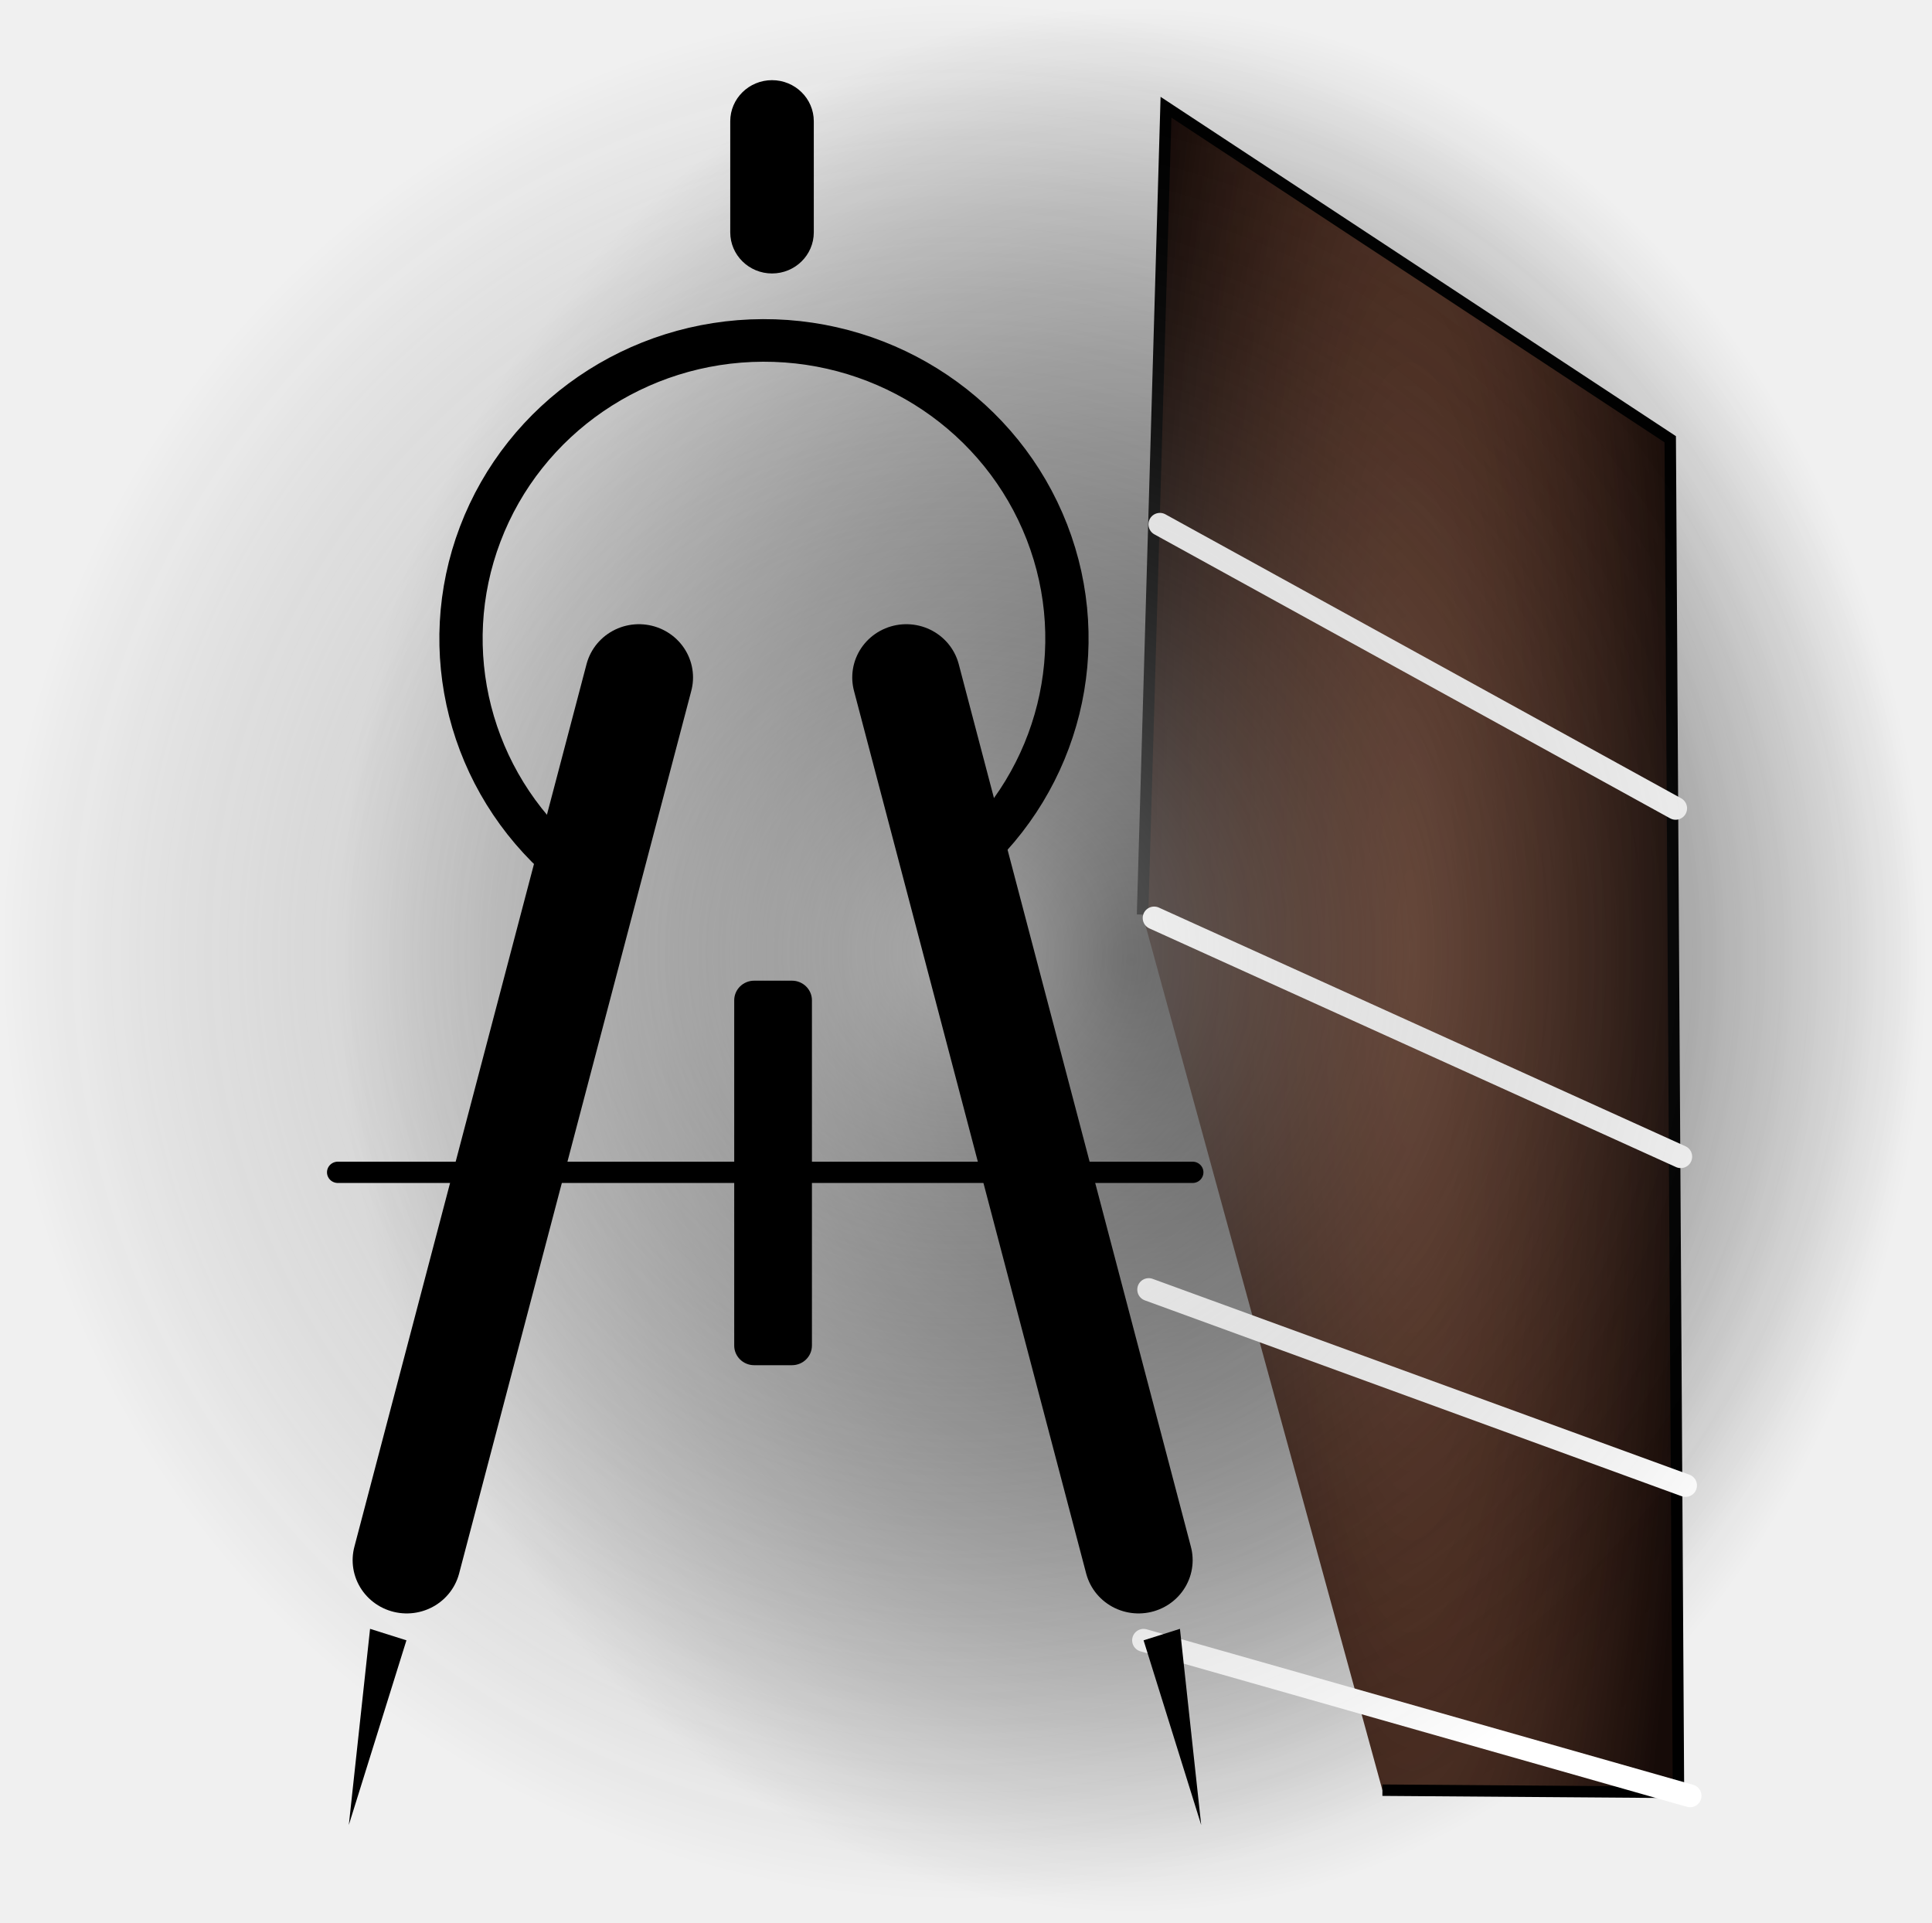
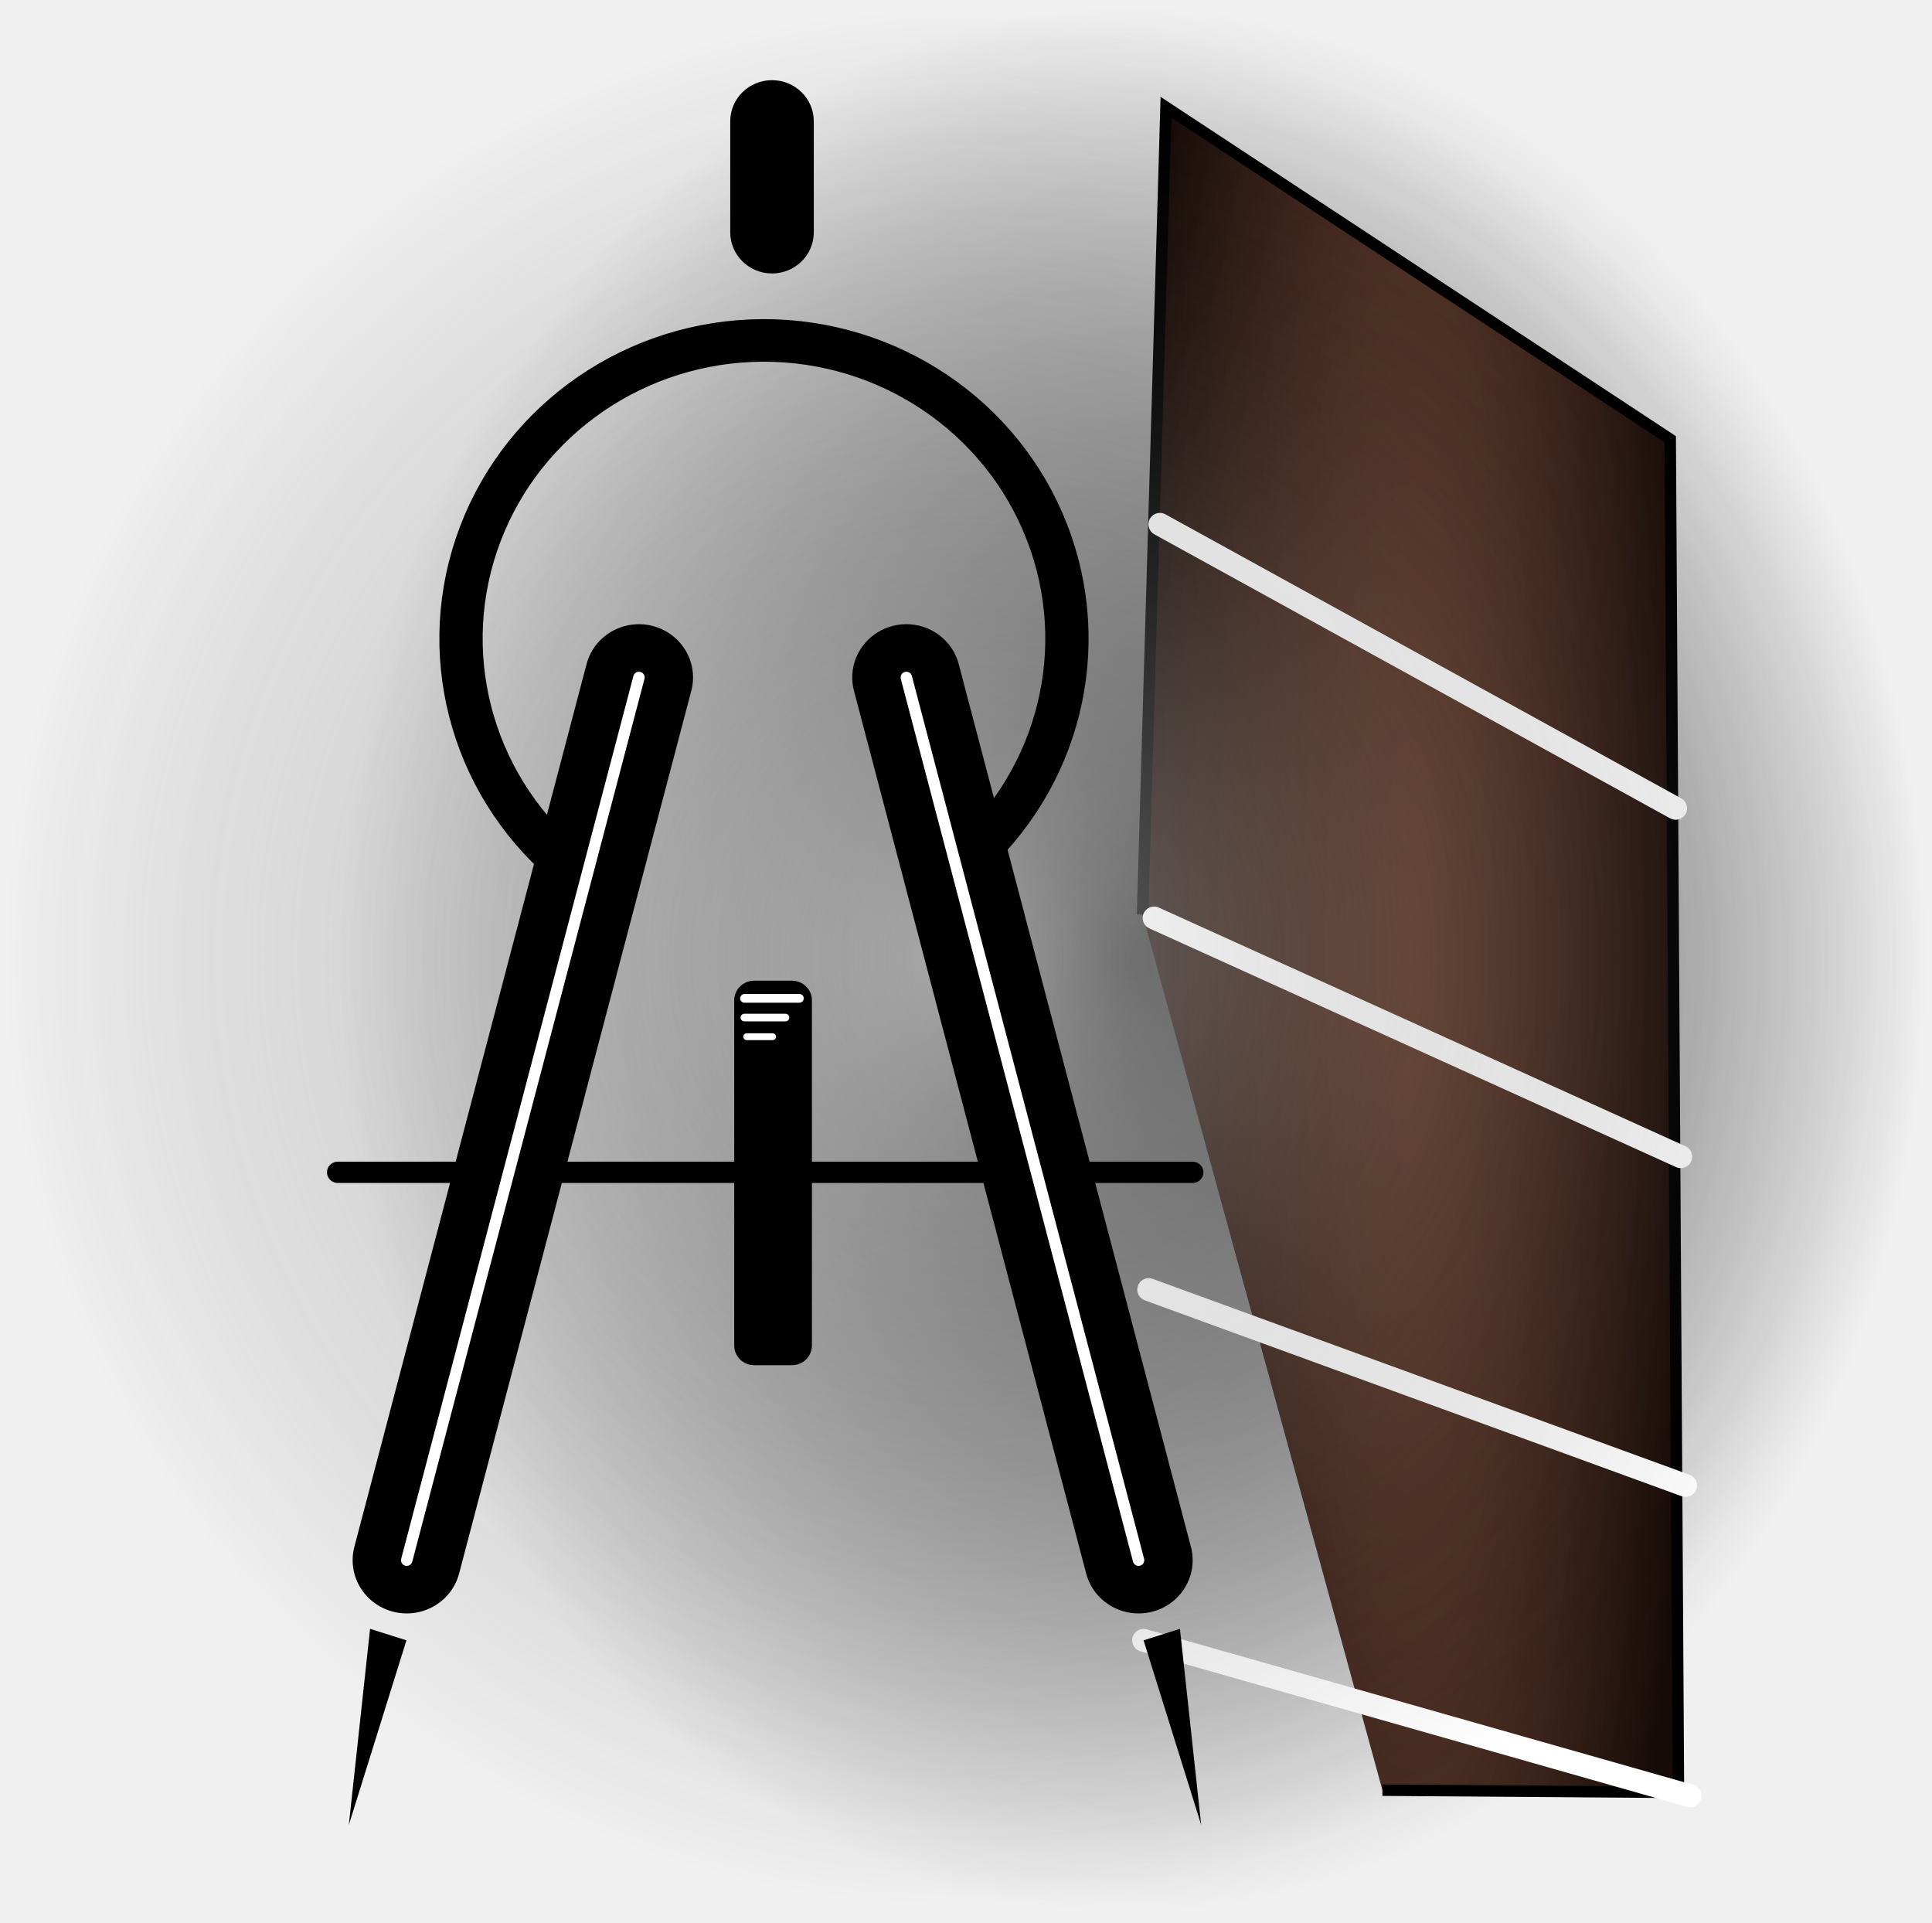
<svg xmlns="http://www.w3.org/2000/svg" xmlns:xlink="http://www.w3.org/1999/xlink" height="168.088mm" preserveAspectRatio="xMidYMid meet" viewBox="0 0 168.948 168.088" width="168.948mm" version="1.1" id="svg1273">
  <defs id="defs1277">
    <linearGradient id="linearGradient8779">
      <stop style="stop-color:#ffffff;stop-opacity:1" offset="0" id="stop8775" />
      <stop style="stop-color:#000000;stop-opacity:0;" offset="1" id="stop8777" />
    </linearGradient>
    <linearGradient id="linearGradient7161">
      <stop style="stop-color:#000000;stop-opacity:0.78" offset="0" id="stop7157" />
      <stop style="stop-color:#000000;stop-opacity:0;" offset="1" id="stop7159" />
    </linearGradient>
    <linearGradient id="linearGradient3179">
      <stop style="stop-color:#501a03;stop-opacity:0.733" offset="0" id="stop3177" />
      <stop style="stop-color:#160b08;stop-opacity:1;" offset="1" id="stop3175" />
    </linearGradient>
    <radialGradient xlink:href="#linearGradient3179" id="radialGradient3181" cx="134.44" cy="84.028" fx="134.44" fy="84.028" r="24.44" gradientTransform="matrix(1.02403,-0.00162687,0.00891138,5.609237,-15.06819,-387.92)" gradientUnits="userSpaceOnUse" />
    <radialGradient xlink:href="#linearGradient7161" id="radialGradient7165" cx="84.43" cy="83.359" fx="84.43" fy="83.359" r="84.43" gradientTransform="matrix(0.8242431,0,0,0.9873099,29.34443,1.619302)" gradientUnits="userSpaceOnUse" />
-     <radialGradient xlink:href="#linearGradient8779" id="radialGradient8781" cx="83.984" cy="83.222" fx="83.984" fy="83.222" r="84.106" gradientTransform="matrix(1,0,0,0.9894137,0,0.8810158)" gradientUnits="userSpaceOnUse" />
+     <radialGradient xlink:href="#linearGradient8779" id="radialGradient8781" cx="83.984" cy="83.222" fx="83.984" fy="83.222" r="84.106" gradientTransform="matrix(1,0,0,0.9894137,0.2695955,1.330269)" gradientUnits="userSpaceOnUse" />
  </defs>
  <ellipse style="fill:url(#radialGradient7165);fill-opacity:1;stroke:none;stroke-width:6.863;stroke-linecap:round;stroke-linejoin:round;stroke-miterlimit:4;stroke-dasharray:none;stroke-opacity:1" id="path7075" cx="98.935" cy="83.92" rx="69.591" ry="83.359" />
  <path d="M 101.963,9.377 146.057,38.406 146.777,156.717 120.888,156.524 99.912,79.968 Z" fill="#160b08" fill-opacity="1" id="Fretboard" stroke="none" style="fill:url(#radialGradient3181);fill-opacity:1;stroke:none;stroke-width:1;stroke-linejoin:round;stroke-miterlimit:4;stroke-dasharray:none;stroke-opacity:1" />
  <path style="fill:none;stroke:#000000;stroke-width:1;stroke-linecap:butt;stroke-linejoin:miter;stroke-opacity:1;stroke-miterlimit:4;stroke-dasharray:none" d="m 99.912,79.968 2.051,-70.591 44.094,29.029 0.72,118.311 -25.888,-0.193" id="path8669" />
  <path d="m 101.43,45.845 45.099,24.83 z" fill="none" id="Fret 1" stroke="#ffffff" stroke-opacity="1" stroke-width="0.5" style="stroke-width:2;stroke-linecap:round;stroke-linejoin:round;stroke-miterlimit:4;stroke-dasharray:none" />
  <path d="m 100.927,80.266 46.048,20.866 z" fill="none" id="Fret 2" stroke="#ffffff" stroke-opacity="1" stroke-width="0.5" style="stroke-width:2;stroke-linecap:round;stroke-linejoin:round;stroke-miterlimit:4;stroke-dasharray:none" />
  <path d="m 100.452,112.756 46.943,17.125 z" fill="none" id="Fret 3" stroke="#ffffff" stroke-opacity="1" stroke-width="0.5" style="stroke-width:2;stroke-linecap:round;stroke-linejoin:round;stroke-miterlimit:4;stroke-dasharray:none" />
  <path d="m 100.003,143.422 47.788,13.594 z" fill="none" id="Fret 4" stroke="#ffffff" stroke-opacity="1" stroke-width="0.5" style="stroke-width:2;stroke-linecap:round;stroke-linejoin:round;stroke-miterlimit:4;stroke-dasharray:none" />
-   <ellipse style="fill:url(#radialGradient8781);fill-opacity:1;stroke:none;stroke-width:1;stroke-linecap:round;stroke-linejoin:round;stroke-miterlimit:4;stroke-dasharray:none;stroke-opacity:1;opacity:0.45" id="path8773" cx="83.984" cy="83.222" rx="84.106" ry="83.216" />
-   <g id="g7051" transform="translate(-1.4968,-1.58319)">
-     <g id="g5589" transform="matrix(0.9461955,0,0,0.9310904,6.436882,4.458385)">
-       <g id="g4605" transform="translate(0.983448,14.52796)">
-         <path style="fill:none;stroke:#000000;stroke-width:10;stroke-linecap:round;stroke-linejoin:round;stroke-miterlimit:4;stroke-dasharray:none;stroke-opacity:1" d="m 77.56,46 21.46,82.894" id="path4080" />
-         <path style="fill:none;stroke:#000000;stroke-width:10;stroke-linecap:round;stroke-linejoin:round;stroke-miterlimit:4;stroke-dasharray:none;stroke-opacity:1" d="M 52.845,46 31.386,128.894" id="path4080-3" />
-         <path style="fill:none;fill-opacity:0.733;stroke:#000000;stroke-width:4;stroke-linecap:round;stroke-linejoin:round;stroke-miterlimit:4;stroke-dasharray:none;stroke-opacity:1" id="path4242" d="M 45.945,63.408 A 28,28 0 0 1 38.177,32.542 28,28 0 0 1 64.296,14.352 28,28 0 0 1 90.552,32.344 28,28 0 0 1 83.017,63.268" />
+   <ellipse style="opacity:0.45;fill:url(#radialGradient8781);fill-opacity:1;stroke:none;stroke-width:1;stroke-linecap:round;stroke-linejoin:round;stroke-miterlimit:4;stroke-dasharray:none;stroke-opacity:1" id="path8773" cx="84.254" cy="83.672" rx="84.106" ry="83.216" />
+   <g id="g2443">
+     <g id="g7051" transform="translate(-1.4968,-1.58319)">
+       <g id="g5589" transform="matrix(0.9461955,0,0,0.9310904,6.436882,4.458385)">
+         <g id="g4605" transform="translate(0.983448,14.52796)">
+           <path style="fill:none;stroke:#000000;stroke-width:10;stroke-linecap:round;stroke-linejoin:round;stroke-miterlimit:4;stroke-dasharray:none;stroke-opacity:1" d="m 77.56,46 21.46,82.894" id="path4080" />
+           <path style="fill:none;stroke:#000000;stroke-width:10;stroke-linecap:round;stroke-linejoin:round;stroke-miterlimit:4;stroke-dasharray:none;stroke-opacity:1" d="M 52.845,46 31.386,128.894" id="path4080-3" />
+           <path style="fill:none;fill-opacity:0.733;stroke:#000000;stroke-width:4;stroke-linecap:round;stroke-linejoin:round;stroke-miterlimit:4;stroke-dasharray:none;stroke-opacity:1" id="path4242" d="M 45.945,63.408 A 28,28 0 0 1 38.177,32.542 28,28 0 0 1 64.296,14.352 28,28 0 0 1 90.552,32.344 28,28 0 0 1 83.017,63.268" />
+         </g>
+         <rect style="fill:#000000;fill-opacity:1;stroke:none;stroke-width:4;stroke-linecap:round;stroke-linejoin:round;stroke-miterlimit:4;stroke-dasharray:none;stroke-opacity:1" id="rect4629" width="7.722" height="18.152" x="62.268" y="4.44" ry="3.861" />
+         <rect style="fill:#000000;fill-opacity:1;stroke:none;stroke-width:4;stroke-linecap:round;stroke-linejoin:round;stroke-miterlimit:4;stroke-dasharray:none;stroke-opacity:1" id="rect5003" width="7.183" height="36.108" x="62.635" y="89.004" ry="1.844" />
+         <path style="fill:none;stroke:#000000;stroke-width:2;stroke-linecap:round;stroke-linejoin:round;stroke-miterlimit:4;stroke-dasharray:none;stroke-opacity:1" d="m 26,107 h 79" id="path5137" />
      </g>
-       <rect style="fill:#000000;fill-opacity:1;stroke:none;stroke-width:4;stroke-linecap:round;stroke-linejoin:round;stroke-miterlimit:4;stroke-dasharray:none;stroke-opacity:1" id="rect4629" width="7.722" height="18.152" x="62.268" y="4.44" ry="3.861" />
-       <rect style="fill:#000000;fill-opacity:1;stroke:none;stroke-width:4;stroke-linecap:round;stroke-linejoin:round;stroke-miterlimit:4;stroke-dasharray:none;stroke-opacity:1" id="rect5003" width="7.183" height="36.108" x="62.635" y="89.004" ry="1.844" />
-       <path style="fill:none;stroke:#000000;stroke-width:2;stroke-linecap:round;stroke-linejoin:round;stroke-miterlimit:4;stroke-dasharray:none;stroke-opacity:1" d="m 26,107 h 79" id="path5137" />
+       <path style="fill:#000000;fill-opacity:1;stroke:none;stroke-width:0.265px;stroke-linecap:butt;stroke-linejoin:miter;stroke-opacity:1" d="M 33.858,144 32,161.148 37.038,145.005 Z" id="path5624" />
+       <path style="fill:#000000;fill-opacity:1;stroke:none;stroke-width:0.265px;stroke-linecap:butt;stroke-linejoin:miter;stroke-opacity:1" d="m 104.68,144 1.858,17.148 L 101.5,145.005 Z" id="path5624-6" />
    </g>
-     <path style="fill:#000000;fill-opacity:1;stroke:none;stroke-width:0.265px;stroke-linecap:butt;stroke-linejoin:miter;stroke-opacity:1" d="M 33.858,144 32,161.148 37.038,145.005 Z" id="path5624" />
-     <path style="fill:#000000;fill-opacity:1;stroke:none;stroke-width:0.265px;stroke-linecap:butt;stroke-linejoin:miter;stroke-opacity:1" d="m 104.68,144 1.858,17.148 L 101.5,145.005 Z" id="path5624-6" />
+     <path style="fill:none;stroke:#ffffff;stroke-width:1;stroke-linecap:round;stroke-linejoin:round;stroke-opacity:1;stroke-miterlimit:4;stroke-dasharray:none;opacity:1" d="M 79.258,59.232 99.563,136.414" id="path1074" />
+     <path style="fill:none;stroke:#ffffff;stroke-width:1;stroke-linecap:round;stroke-linejoin:round;stroke-miterlimit:4;stroke-dasharray:none;stroke-opacity:1" d="M 55.873,59.232 35.568,136.414" id="path1074-3" />
+     <path style="fill:none;stroke:#ffffff;stroke-width:0.769;stroke-linecap:round;stroke-linejoin:round;stroke-miterlimit:4;stroke-dasharray:none;stroke-opacity:1" d="M 69.901,87.29 H 65.109" id="path1995" />
+     <path style="fill:none;stroke:#ffffff;stroke-width:0.666;stroke-linecap:round;stroke-linejoin:round;stroke-miterlimit:4;stroke-dasharray:none;stroke-opacity:1" d="M 68.689,88.97 H 65.093" id="path1995-6" />
+     <path style="fill:none;stroke:#ffffff;stroke-width:0.6;stroke-linecap:round;stroke-linejoin:round;stroke-miterlimit:4;stroke-dasharray:none;stroke-opacity:1" d="M 67.565,90.644 H 65.297" id="path1995-6-7" />
  </g>
</svg>
